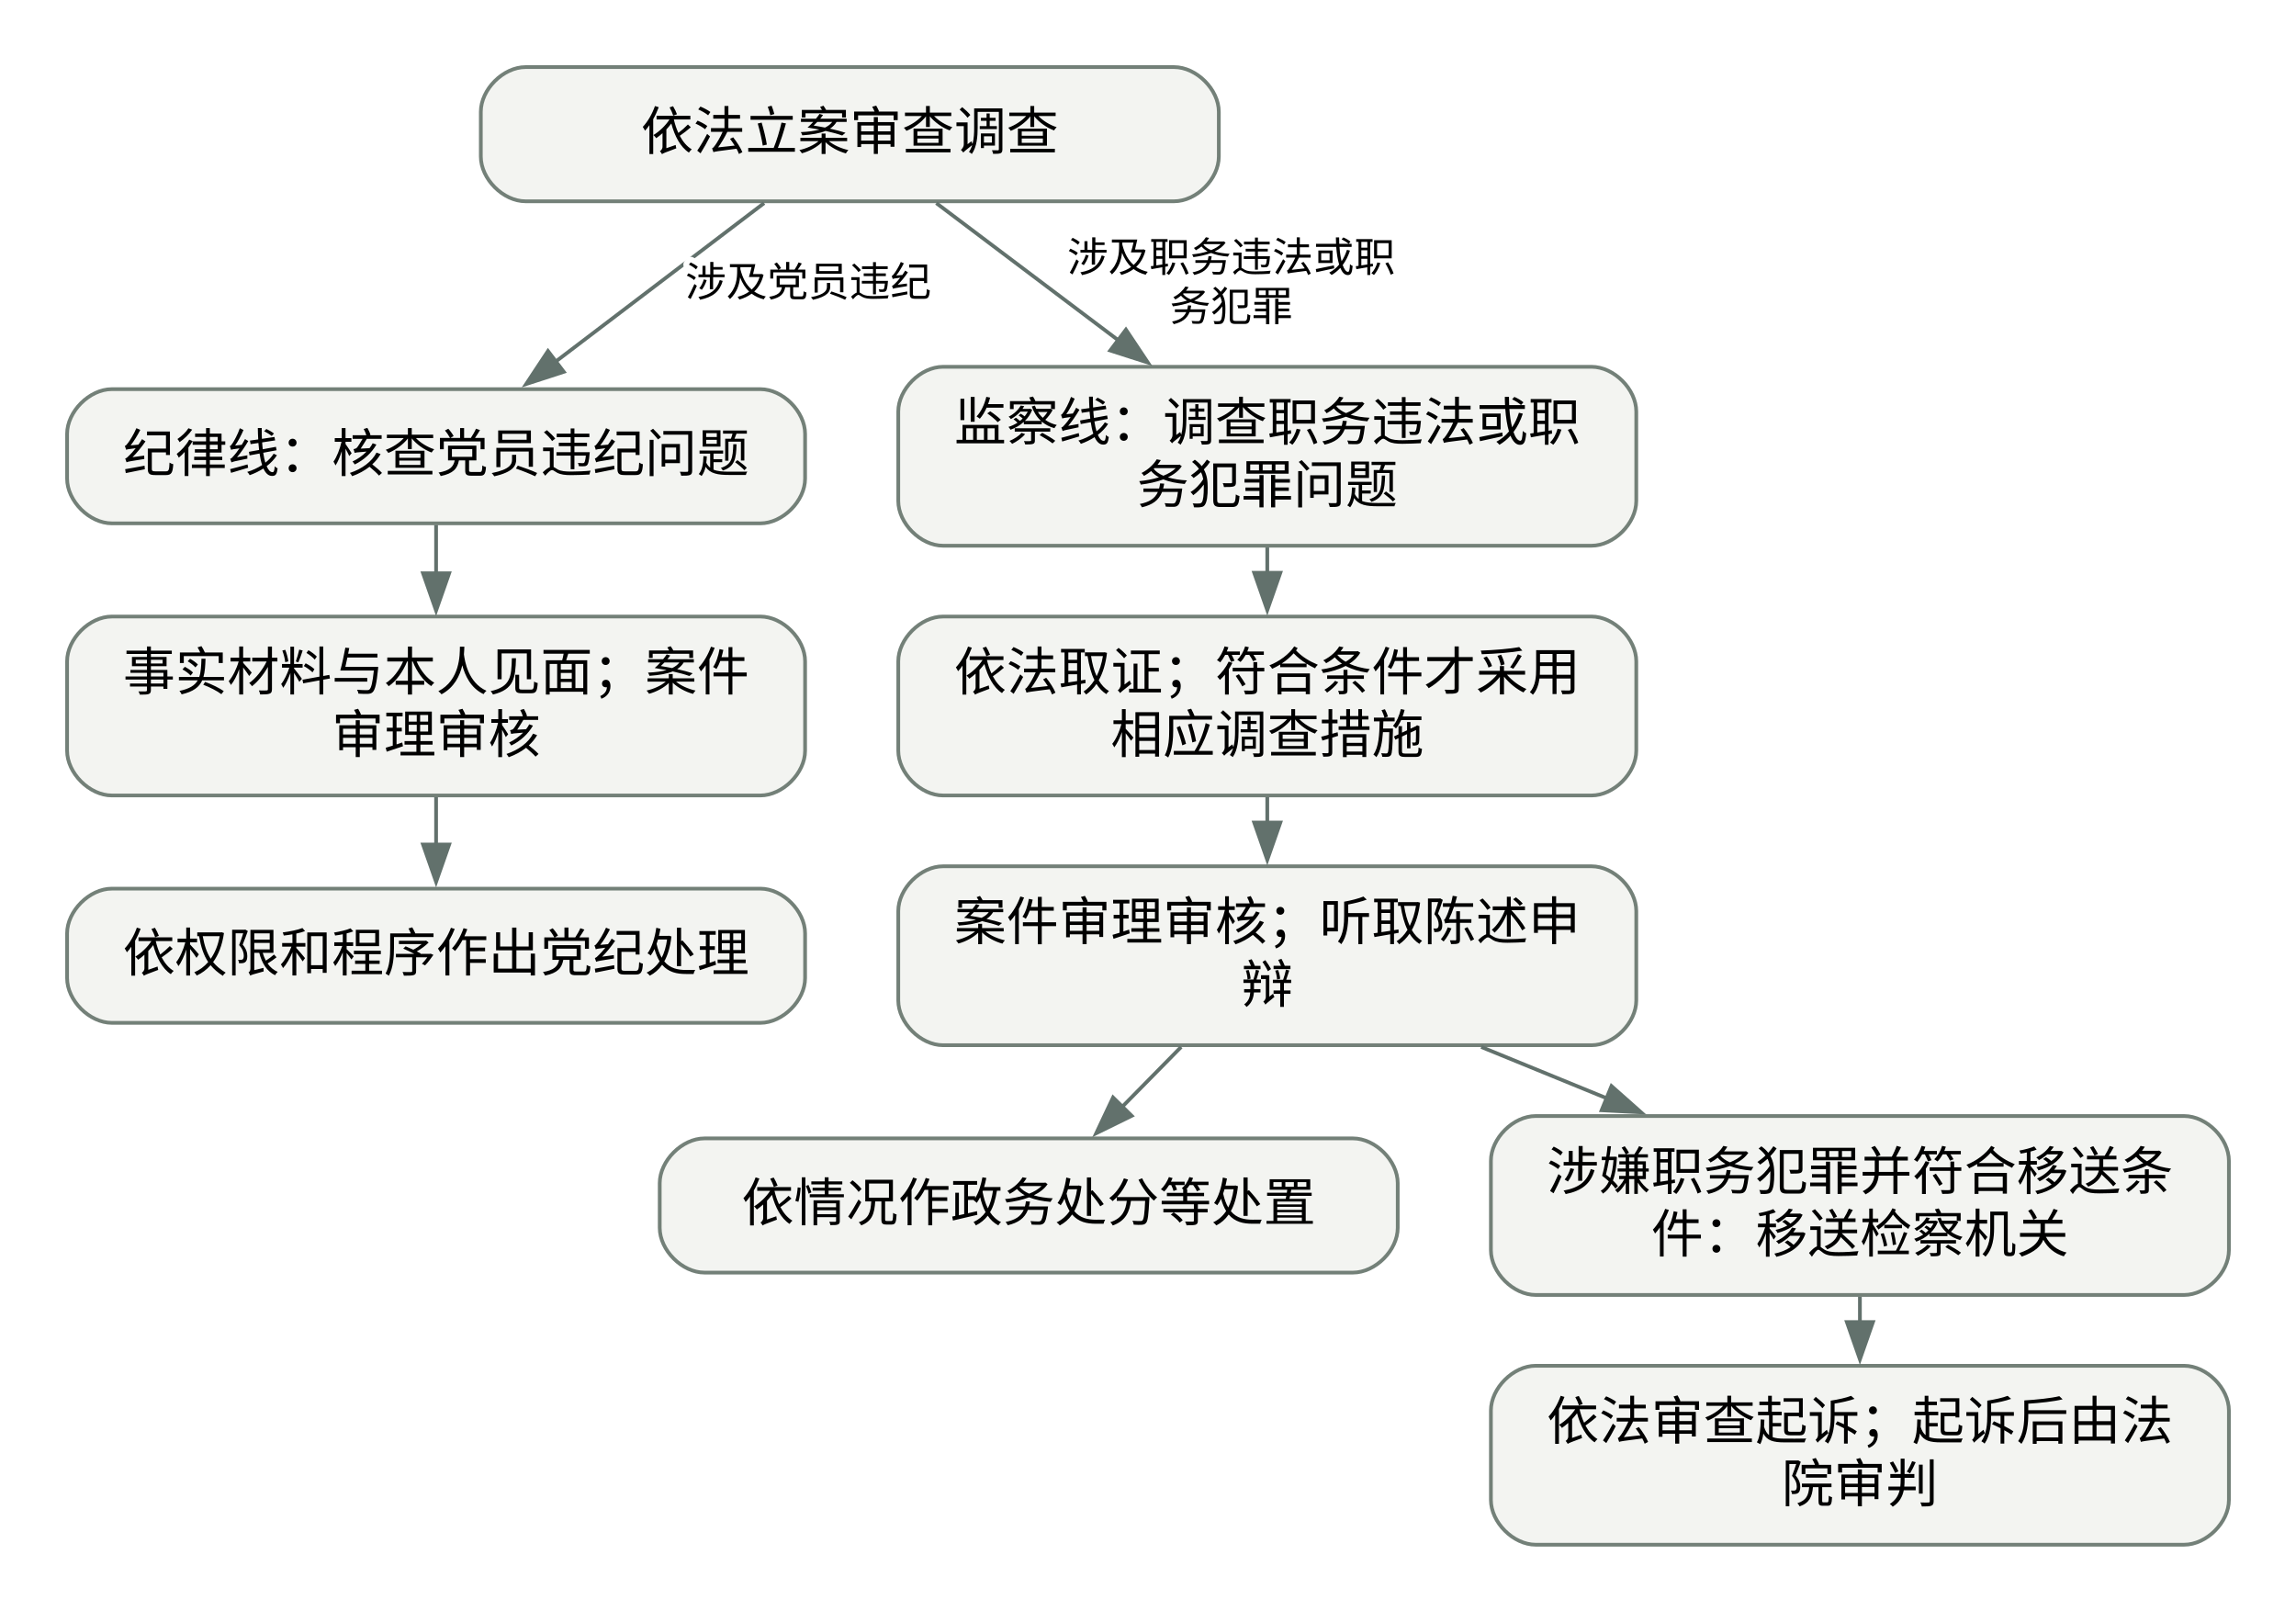
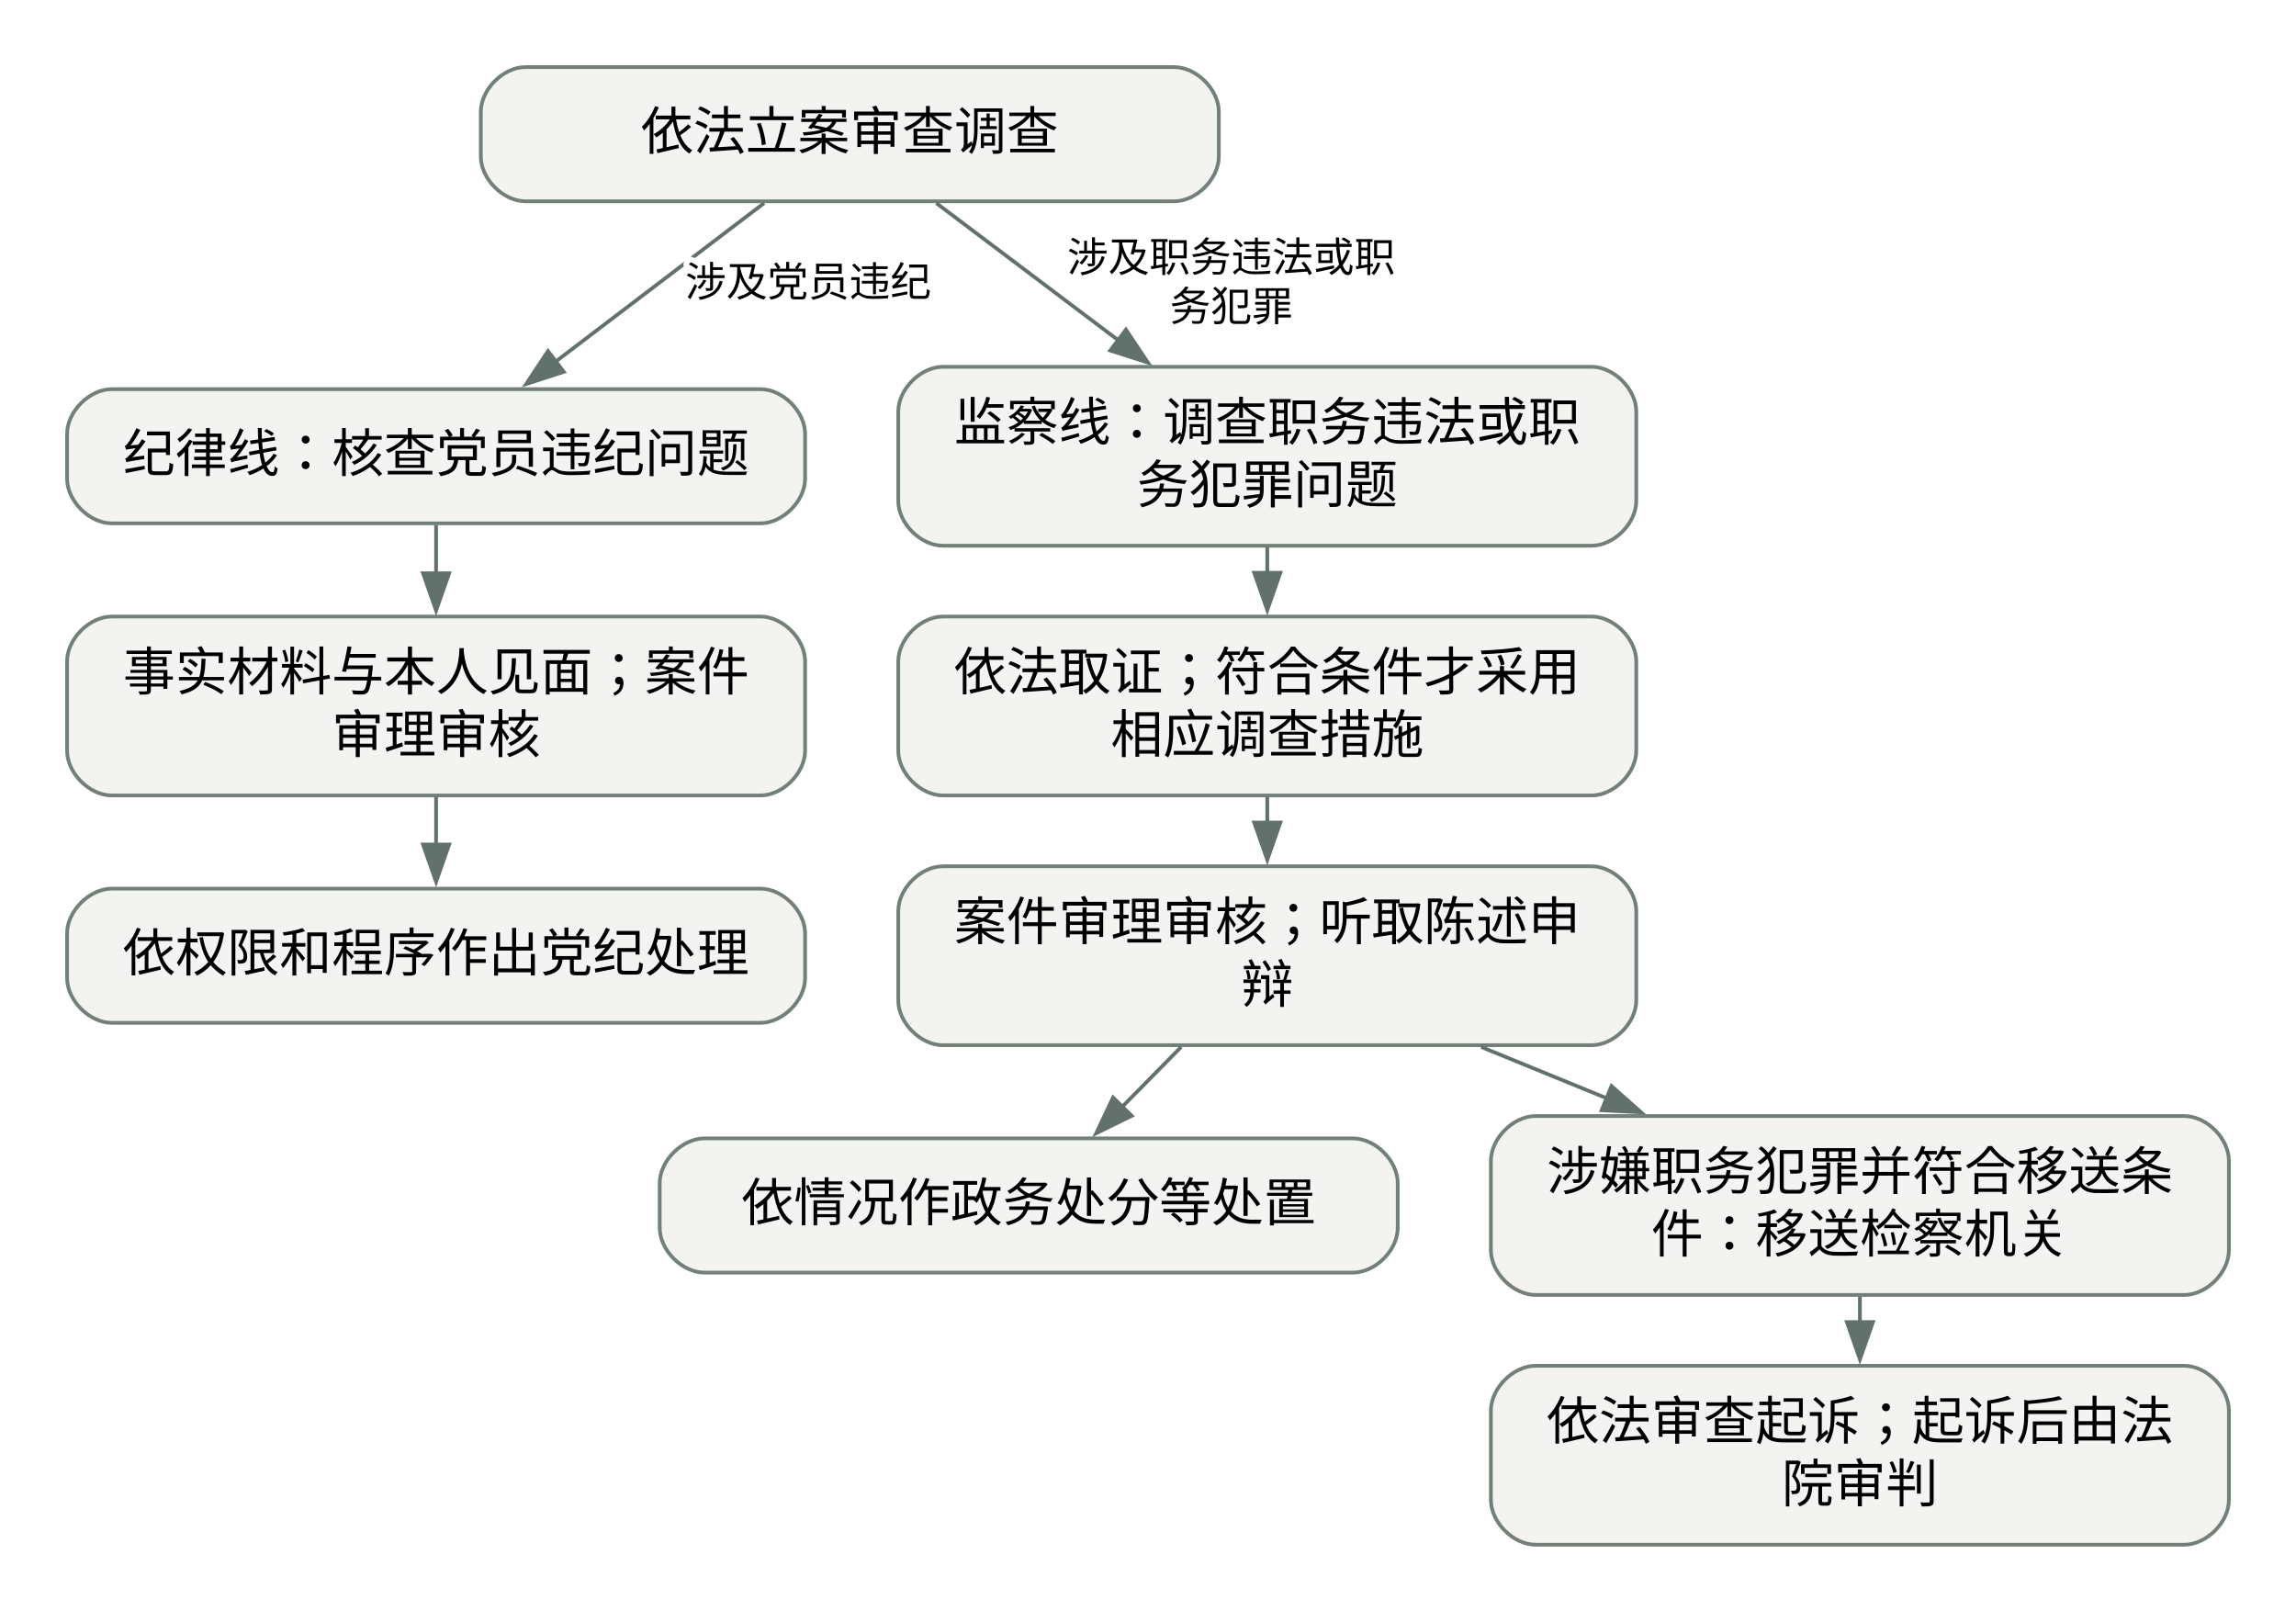
<svg xmlns="http://www.w3.org/2000/svg" width="616pt" height="432pt" viewBox="0.00 0.00 616.00 432.00">
  <g id="graph0" class="graph" transform="scale(1 1) rotate(0) translate(18 414.4)">
    <polygon fill="white" stroke="none" points="-18,18 -18,-414.4 598,-414.4 598,18 -18,18" />
    <g id="node1" class="node">
      <path fill="#f3f4f1" stroke="#738078" d="M297,-396.4C297,-396.4 123,-396.4 123,-396.4 117,-396.4 111,-390.4 111,-384.4 111,-384.4 111,-372.4 111,-372.4 111,-366.4 117,-360.4 123,-360.4 123,-360.4 297,-360.4 297,-360.4 303,-360.4 309,-366.4 309,-372.4 309,-372.4 309,-384.4 309,-384.4 309,-390.4 303,-396.4 297,-396.4" />
-       <text xml:space="preserve" text-anchor="middle" x="210" y="-374.2" font-family="Noto Sans CJK SC" font-size="14.00">依法立案审查调查</text>
+       <text xml:space="preserve" text-anchor="middle" x="210" y="-374.2" font-family="Noto Sans SC" font-size="14.00">依法立案审查调查</text>
    </g>
    <g id="node2" class="node">
      <path fill="#f3f4f1" stroke="#738078" d="M186,-310C186,-310 12,-310 12,-310 6,-310 0,-304 0,-298 0,-298 0,-286 0,-286 0,-280 6,-274 12,-274 12,-274 186,-274 186,-274 192,-274 198,-280 198,-286 198,-286 198,-298 198,-298 198,-304 192,-310 186,-310" />
-       <text xml:space="preserve" text-anchor="middle" x="99" y="-287.8" font-family="Noto Sans CJK SC" font-size="14.00">纪律线：核查党员违纪问题</text>
+       <text xml:space="preserve" text-anchor="middle" x="99" y="-287.8" font-family="Noto Sans SC" font-size="14.00">纪律线：核查党员违纪问题</text>
    </g>
    <g id="edge1" class="edge">
      <path fill="none" stroke="#62716c" d="M187,-359.91C170.78,-347.58 148.84,-330.89 130.92,-317.27" />
      <polygon fill="#62716c" stroke="#62716c" points="133.25,-314.65 123.17,-311.38 129.02,-320.22 133.25,-314.65" />
-       <text style="paint-order:stroke;stroke:white;stroke-width:3;stroke-linejoin:round" xml:space="preserve" text-anchor="middle" x="198.85" y="-334.9" font-family="Noto Sans CJK SC" font-size="11.00">涉及党员违纪</text>
+       <text style="paint-order:stroke;stroke:white;stroke-width:3;stroke-linejoin:round" xml:space="preserve" text-anchor="middle" x="198.85" y="-334.9" font-family="Noto Sans SC" font-size="11.00">涉及党员违纪</text>
    </g>
    <g id="node3" class="node">
      <path fill="#f3f4f1" stroke="#738078" d="M409,-316C409,-316 235,-316 235,-316 229,-316 223,-310 223,-304 223,-304 223,-280 223,-280 223,-274 229,-268 235,-268 235,-268 409,-268 409,-268 415,-268 421,-274 421,-280 421,-280 421,-304 421,-304 421,-310 415,-316 409,-316" />
-       <text xml:space="preserve" text-anchor="middle" x="322" y="-296.2" font-family="Noto Sans CJK SC" font-size="14.00">监察线：调查职务违法或职</text>
-       <text xml:space="preserve" text-anchor="middle" x="322" y="-279.4" font-family="Noto Sans CJK SC" font-size="14.00">务犯罪问题</text>
+       <text xml:space="preserve" text-anchor="middle" x="322" y="-296.2" font-family="Noto Sans SC" font-size="14.00">监察线：调查职务违法或职</text>
+       <text xml:space="preserve" text-anchor="middle" x="322" y="-279.4" font-family="Noto Sans SC" font-size="14.00">务犯罪问题</text>
    </g>
    <g id="edge2" class="edge">
      <path fill="none" stroke="#62716c" d="M233.21,-359.91C247.37,-349.24 265.86,-335.31 282.29,-322.92" />
      <polygon fill="#62716c" stroke="#62716c" points="284.08,-325.96 289.96,-317.14 279.87,-320.37 284.08,-325.96" />
-       <text style="paint-order:stroke;stroke:white;stroke-width:3;stroke-linejoin:round" xml:space="preserve" text-anchor="middle" x="312.33" y="-341.5" font-family="Noto Sans CJK SC" font-size="11.00">涉及职务违法或职</text>
-       <text style="paint-order:stroke;stroke:white;stroke-width:3;stroke-linejoin:round" xml:space="preserve" text-anchor="middle" x="312.33" y="-328.3" font-family="Noto Sans CJK SC" font-size="11.00">务犯罪</text>
+       <text style="paint-order:stroke;stroke:white;stroke-width:3;stroke-linejoin:round" xml:space="preserve" text-anchor="middle" x="312.33" y="-341.5" font-family="Noto Sans SC" font-size="11.00">涉及职务违法或职</text>
+       <text style="paint-order:stroke;stroke:white;stroke-width:3;stroke-linejoin:round" xml:space="preserve" text-anchor="middle" x="312.33" y="-328.3" font-family="Noto Sans SC" font-size="11.00">务犯罪</text>
    </g>
    <g id="node4" class="node">
      <path fill="#f3f4f1" stroke="#738078" d="M186,-249C186,-249 12,-249 12,-249 6,-249 0,-243 0,-237 0,-237 0,-213 0,-213 0,-207 6,-201 12,-201 12,-201 186,-201 186,-201 192,-201 198,-207 198,-213 198,-213 198,-237 198,-237 198,-243 192,-249 186,-249" />
-       <text xml:space="preserve" text-anchor="middle" x="99" y="-229.2" font-family="Noto Sans CJK SC" font-size="14.00">事实材料与本人见面；案件</text>
-       <text xml:space="preserve" text-anchor="middle" x="99" y="-212.4" font-family="Noto Sans CJK SC" font-size="14.00">审理审核</text>
+       <text xml:space="preserve" text-anchor="middle" x="99" y="-229.2" font-family="Noto Sans SC" font-size="14.00">事实材料与本人见面；案件</text>
+       <text xml:space="preserve" text-anchor="middle" x="99" y="-212.4" font-family="Noto Sans SC" font-size="14.00">审理审核</text>
    </g>
    <g id="edge3" class="edge">
      <path fill="none" stroke="#62716c" d="M99,-273.58C99,-269.47 99,-264.94 99,-260.36" />
      <polygon fill="#62716c" stroke="#62716c" points="102.5,-260.61 99,-250.61 95.5,-260.61 102.5,-260.61" />
    </g>
    <g id="node6" class="node">
      <path fill="#f3f4f1" stroke="#738078" d="M409,-249C409,-249 235,-249 235,-249 229,-249 223,-243 223,-237 223,-237 223,-213 223,-213 223,-207 229,-201 235,-201 235,-201 409,-201 409,-201 415,-201 421,-207 421,-213 421,-213 421,-237 421,-237 421,-243 415,-249 409,-249" />
-       <text xml:space="preserve" text-anchor="middle" x="322" y="-229.2" font-family="Noto Sans CJK SC" font-size="14.00">依法取证；符合条件才采用</text>
-       <text xml:space="preserve" text-anchor="middle" x="322" y="-212.4" font-family="Noto Sans CJK SC" font-size="14.00">相应调查措施</text>
+       <text xml:space="preserve" text-anchor="middle" x="322" y="-229.2" font-family="Noto Sans SC" font-size="14.00">依法取证；符合条件才采用</text>
+       <text xml:space="preserve" text-anchor="middle" x="322" y="-212.4" font-family="Noto Sans SC" font-size="14.00">相应调查措施</text>
    </g>
    <g id="edge5" class="edge">
      <path fill="none" stroke="#62716c" d="M322,-267.53C322,-265.3 322,-263 322,-260.69" />
      <polygon fill="#62716c" stroke="#62716c" points="325.5,-260.73 322,-250.73 318.5,-260.73 325.5,-260.73" />
    </g>
    <g id="node5" class="node">
      <path fill="#f3f4f1" stroke="#738078" d="M186,-176C186,-176 12,-176 12,-176 6,-176 0,-170 0,-164 0,-164 0,-152 0,-152 0,-146 6,-140 12,-140 12,-140 186,-140 186,-140 192,-140 198,-146 198,-152 198,-152 198,-164 198,-164 198,-170 192,-176 186,-176" />
-       <text xml:space="preserve" text-anchor="middle" x="99" y="-153.8" font-family="Noto Sans CJK SC" font-size="14.00">依权限和程序作出党纪处理</text>
+       <text xml:space="preserve" text-anchor="middle" x="99" y="-153.8" font-family="Noto Sans SC" font-size="14.00">依权限和程序作出党纪处理</text>
    </g>
    <g id="edge4" class="edge">
      <path fill="none" stroke="#62716c" d="M99,-200.53C99,-196.41 99,-192.07 99,-187.82" />
      <polygon fill="#62716c" stroke="#62716c" points="102.5,-187.83 99,-177.83 95.5,-187.83 102.5,-187.83" />
    </g>
    <g id="node7" class="node">
      <path fill="#f3f4f1" stroke="#738078" d="M409,-182C409,-182 235,-182 235,-182 229,-182 223,-176 223,-170 223,-170 223,-146 223,-146 223,-140 229,-134 235,-134 235,-134 409,-134 409,-134 415,-134 421,-140 421,-146 421,-146 421,-170 421,-170 421,-176 415,-182 409,-182" />
-       <text xml:space="preserve" text-anchor="middle" x="322" y="-162.2" font-family="Noto Sans CJK SC" font-size="14.00">案件审理审核；听取陈述申</text>
-       <text xml:space="preserve" text-anchor="middle" x="322" y="-145.4" font-family="Noto Sans CJK SC" font-size="14.00">辩</text>
+       <text xml:space="preserve" text-anchor="middle" x="322" y="-162.2" font-family="Noto Sans SC" font-size="14.00">案件审理审核；听取陈述申</text>
+       <text xml:space="preserve" text-anchor="middle" x="322" y="-145.4" font-family="Noto Sans SC" font-size="14.00">辩</text>
    </g>
    <g id="edge6" class="edge">
      <path fill="none" stroke="#62716c" d="M322,-200.53C322,-198.3 322,-196 322,-193.69" />
      <polygon fill="#62716c" stroke="#62716c" points="325.5,-193.73 322,-183.73 318.5,-193.73 325.5,-193.73" />
    </g>
    <g id="node8" class="node">
      <path fill="#f3f4f1" stroke="#738078" d="M345,-109C345,-109 171,-109 171,-109 165,-109 159,-103 159,-97 159,-97 159,-85 159,-85 159,-79 165,-73 171,-73 171,-73 345,-73 345,-73 351,-73 357,-79 357,-85 357,-85 357,-97 357,-97 357,-103 351,-109 345,-109" />
-       <text xml:space="preserve" text-anchor="middle" x="258" y="-86.8" font-family="Noto Sans CJK SC" font-size="14.00">依情况作政务处分等处置</text>
+       <text xml:space="preserve" text-anchor="middle" x="258" y="-86.8" font-family="Noto Sans SC" font-size="14.00">依情况作政务处分等处置</text>
    </g>
    <g id="edge7" class="edge">
      <path fill="none" stroke="#62716c" d="M298.89,-133.53C293.73,-128.28 288.22,-122.69 282.98,-117.37" />
      <polygon fill="#62716c" stroke="#62716c" points="285.62,-115.06 276.11,-110.39 280.63,-119.97 285.62,-115.06" />
    </g>
    <g id="node9" class="node">
      <path fill="#f3f4f1" stroke="#738078" d="M568,-115C568,-115 394,-115 394,-115 388,-115 382,-109 382,-103 382,-103 382,-79 382,-79 382,-73 388,-67 394,-67 394,-67 568,-67 568,-67 574,-67 580,-73 580,-79 580,-79 580,-103 580,-103 580,-109 574,-115 568,-115" />
-       <text xml:space="preserve" text-anchor="middle" x="481" y="-95.2" font-family="Noto Sans CJK SC" font-size="14.00">涉嫌职务犯罪并符合移送条</text>
-       <text xml:space="preserve" text-anchor="middle" x="481" y="-78.4" font-family="Noto Sans CJK SC" font-size="14.00">件：移送检察机关</text>
+       <text xml:space="preserve" text-anchor="middle" x="481" y="-95.2" font-family="Noto Sans SC" font-size="14.00">涉嫌职务犯罪并符合移送条</text>
+       <text xml:space="preserve" text-anchor="middle" x="481" y="-78.4" font-family="Noto Sans SC" font-size="14.00">件：移送检察机关</text>
    </g>
    <g id="edge8" class="edge">
      <path fill="none" stroke="#62716c" d="M379.4,-133.53C390.32,-129.07 401.85,-124.36 413.06,-119.77" />
      <polygon fill="#62716c" stroke="#62716c" points="414.35,-123.03 422.28,-116 411.7,-116.55 414.35,-123.03" />
    </g>
    <g id="node10" class="node">
      <path fill="#f3f4f1" stroke="#738078" d="M568,-48C568,-48 394,-48 394,-48 388,-48 382,-42 382,-36 382,-36 382,-12 382,-12 382,-6 388,0 394,0 394,0 568,0 568,0 574,0 580,-6 580,-12 580,-12 580,-36 580,-36 580,-42 574,-48 568,-48" />
-       <text xml:space="preserve" text-anchor="middle" x="481" y="-28.2" font-family="Noto Sans CJK SC" font-size="14.00">依法审查起诉；起诉后由法</text>
-       <text xml:space="preserve" text-anchor="middle" x="481" y="-11.4" font-family="Noto Sans CJK SC" font-size="14.00">院审判</text>
+       <text xml:space="preserve" text-anchor="middle" x="481" y="-28.2" font-family="Noto Sans SC" font-size="14.00">依法审查起诉；起诉后由法</text>
+       <text xml:space="preserve" text-anchor="middle" x="481" y="-11.4" font-family="Noto Sans SC" font-size="14.00">院审判</text>
    </g>
    <g id="edge9" class="edge">
      <path fill="none" stroke="#62716c" d="M481,-66.53C481,-64.3 481,-62 481,-59.69" />
      <polygon fill="#62716c" stroke="#62716c" points="484.5,-59.73 481,-49.73 477.5,-59.73 484.5,-59.73" />
    </g>
  </g>
</svg>
